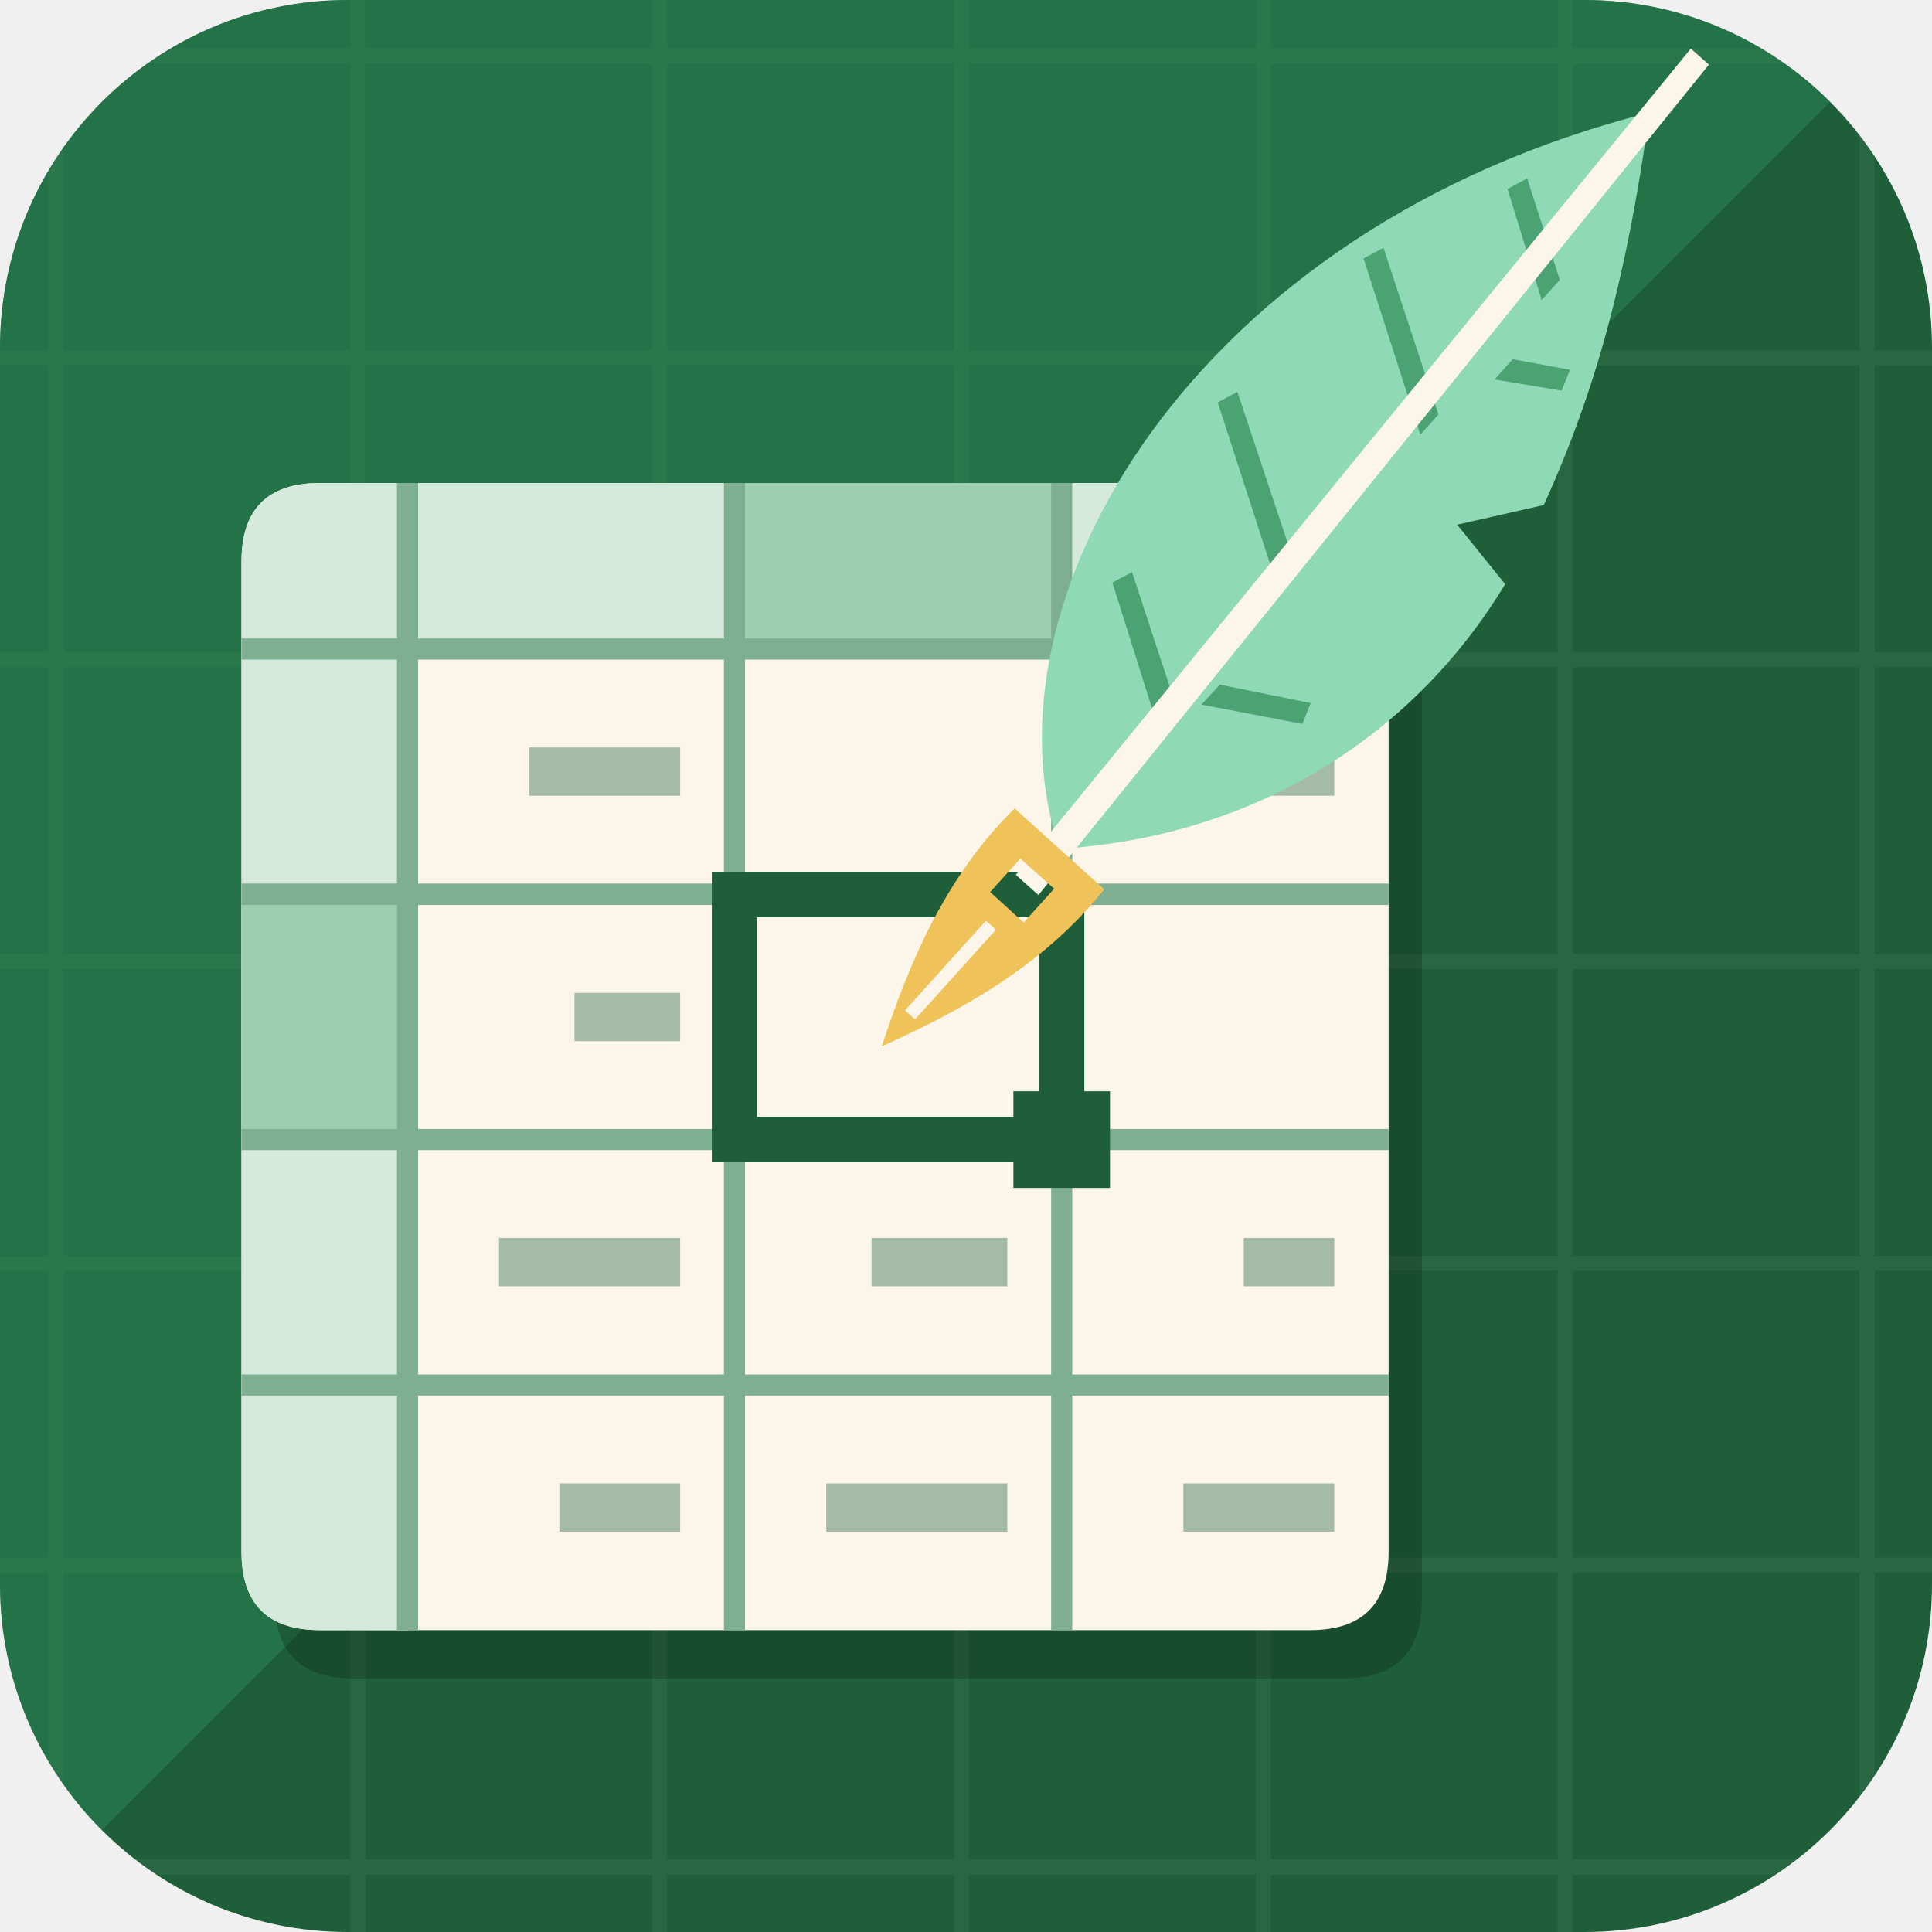
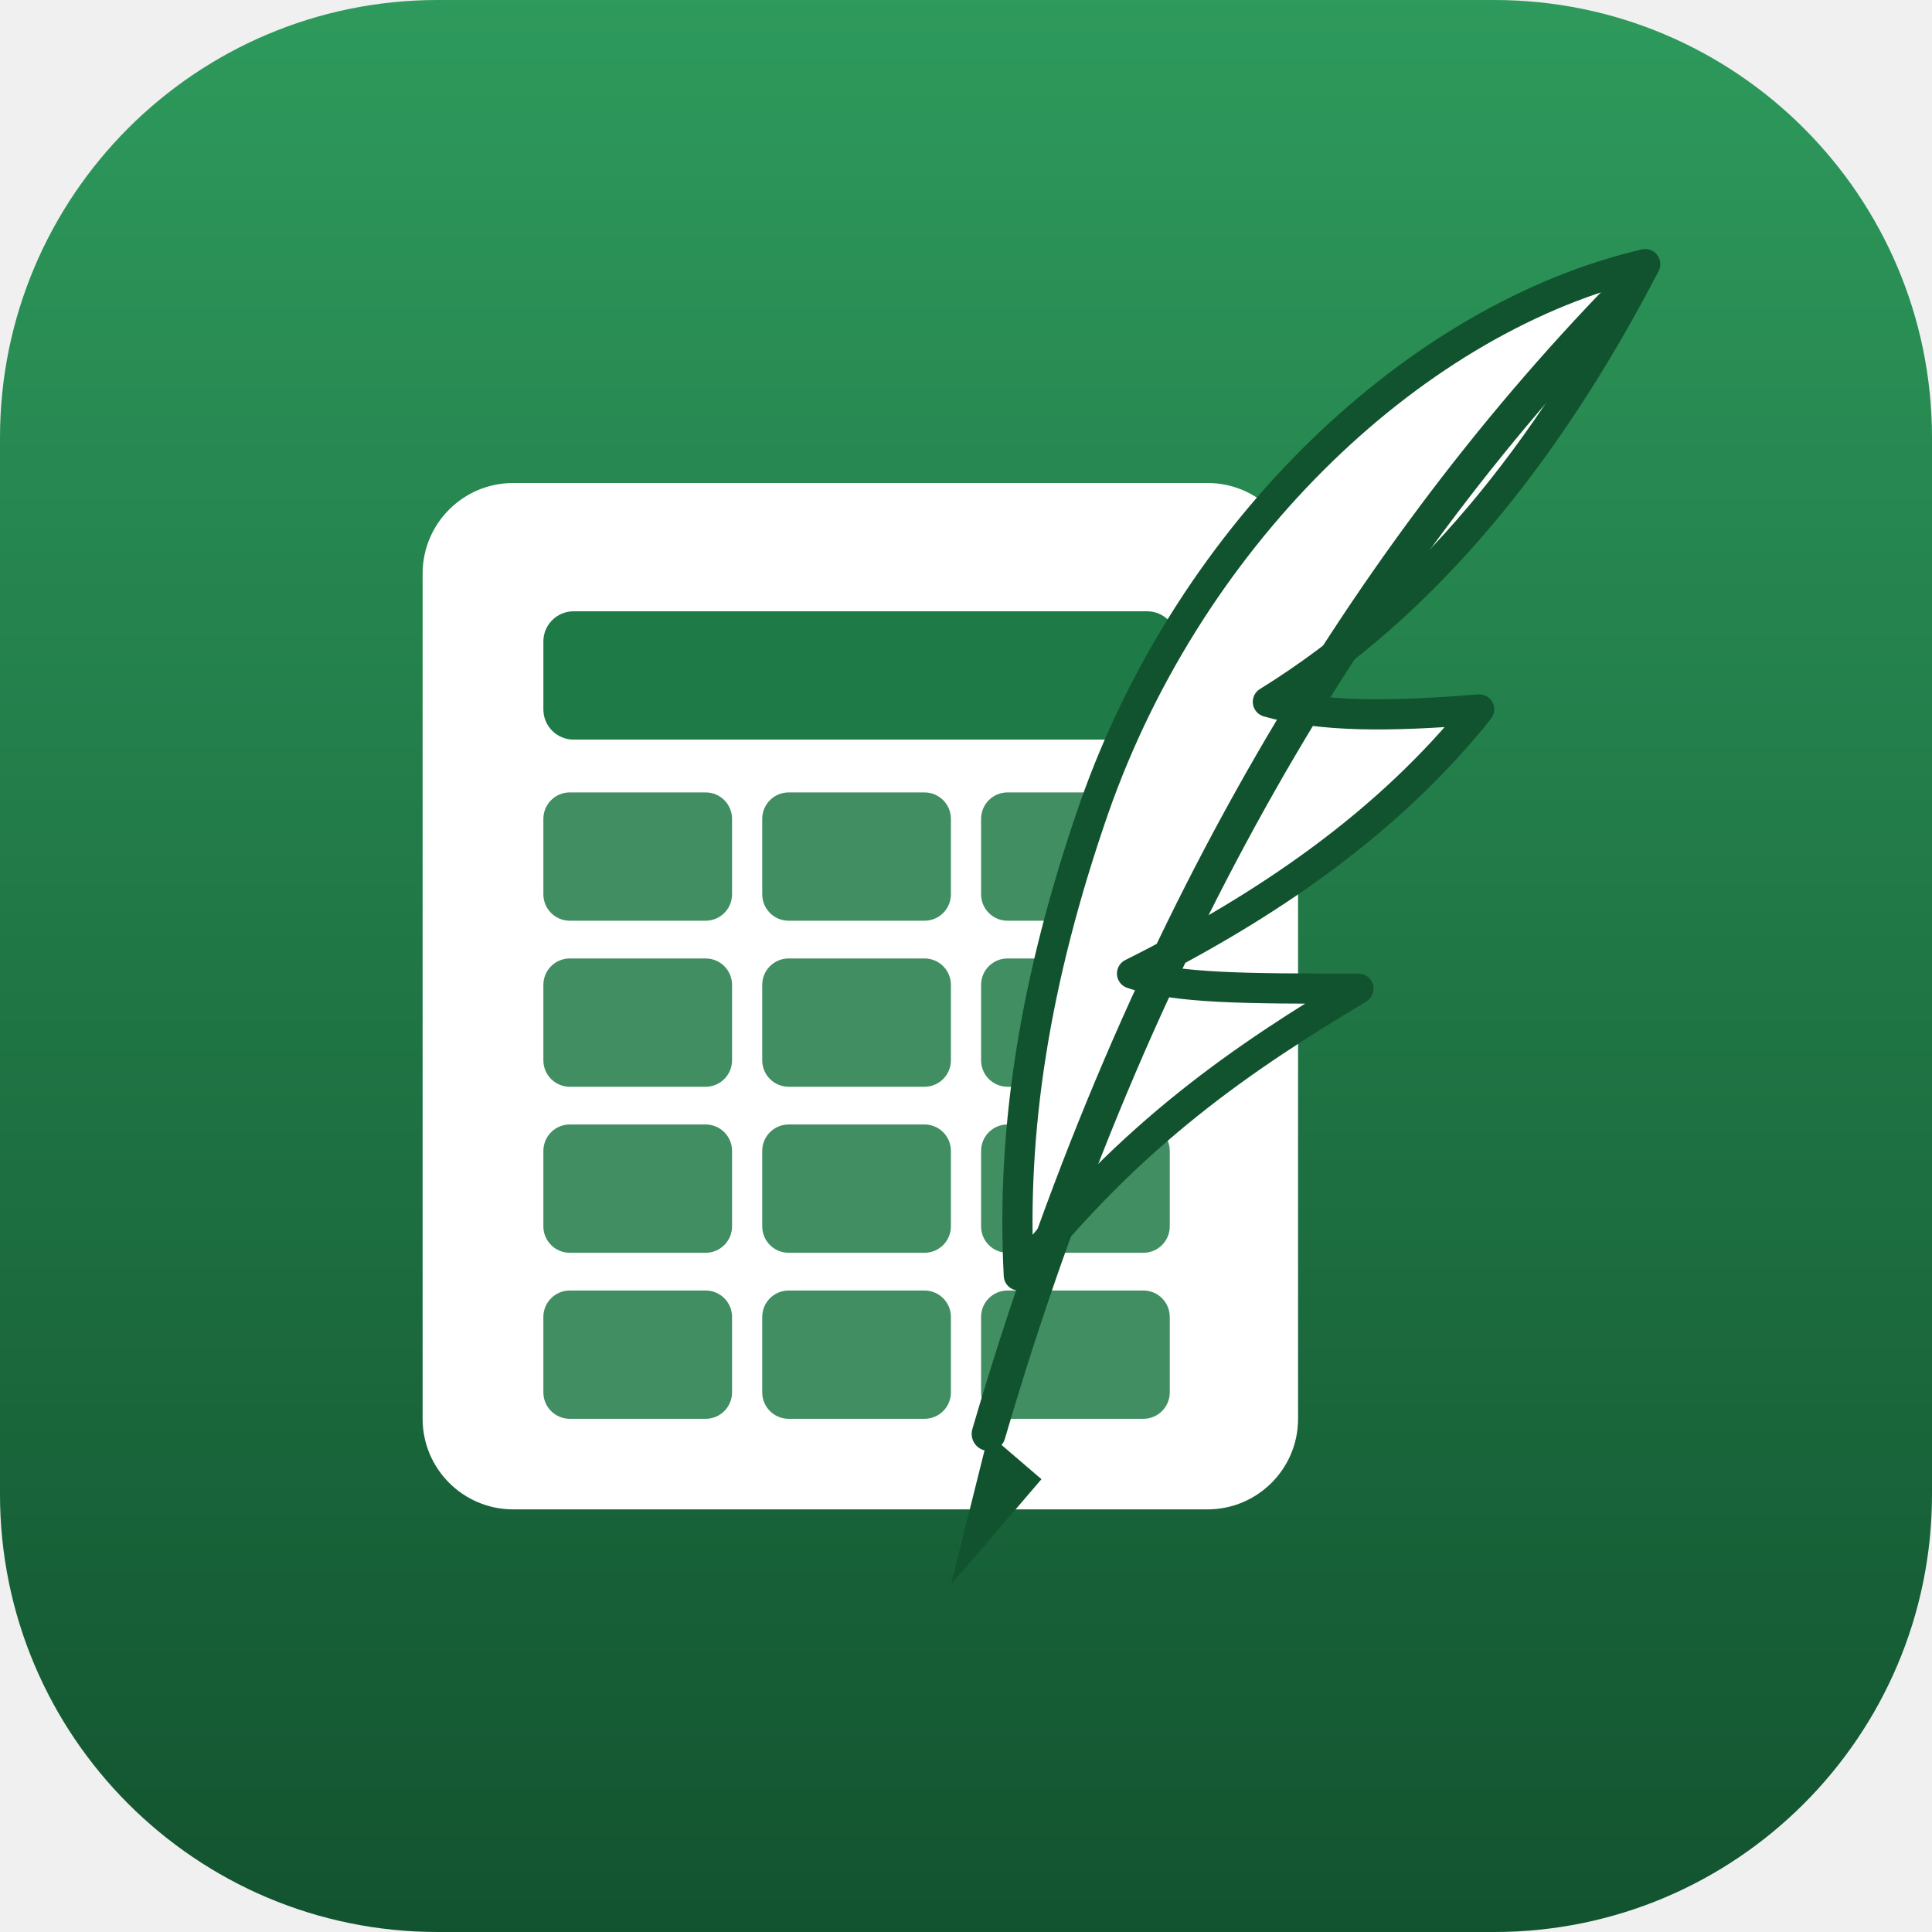
- <svg xmlns="http://www.w3.org/2000/svg" width="64" height="64" viewBox="22 22 64 64">
+ <svg xmlns="http://www.w3.org/2000/svg" viewBox="0 0 512 512" width="512" height="512">
  <defs>
-     <clipPath id="c">
-       <rect x="22" y="22" width="64" height="64" rx="11.52" />
-     </clipPath>
+     <linearGradient id="gquillgrid" x1="0" y1="0" x2="0" y2="1">
+       <stop offset="0" stop-color="#2E9A5C" />
+       <stop offset="1" stop-color="#12532F" />
+     </linearGradient>
  </defs>
-   <g clip-path="url(#c)">
-     <path d="M0,0 L108,0 L108,108 L0,108 Z" fill="#1E5F3A" />
-     <path d="M3.6,0 L4.1,0 L4.1,108 L3.6,108 Z M0,3.6 L108,3.6 L108,4.1 L0,4.1 Z M13.6,0 L14.1,0 L14.1,108 L13.6,108 Z M0,13.6 L108,13.6 L108,14.1 L0,14.1 Z M23.6,0 L24.1,0 L24.1,108 L23.6,108 Z M0,23.6 L108,23.6 L108,24.1 L0,24.1 Z M33.6,0 L34.1,0 L34.1,108 L33.6,108 Z M0,33.6 L108,33.6 L108,34.1 L0,34.1 Z M43.6,0 L44.1,0 L44.1,108 L43.6,108 Z M0,43.6 L108,43.6 L108,44.1 L0,44.1 Z M53.6,0 L54.1,0 L54.1,108 L53.6,108 Z M0,53.6 L108,53.6 L108,54.1 L0,54.1 Z M63.6,0 L64.1,0 L64.1,108 L63.6,108 Z M0,63.6 L108,63.6 L108,64.1 L0,64.1 Z M73.6,0 L74.1,0 L74.1,108 L73.6,108 Z M0,73.6 L108,73.6 L108,74.1 L0,74.1 Z M83.6,0 L84.1,0 L84.1,108 L83.6,108 Z M0,83.6 L108,83.6 L108,84.1 L0,84.1 Z M93.6,0 L94.1,0 L94.1,108 L93.6,108 Z M0,93.6 L108,93.6 L108,94.1 L0,94.1 Z M103.6,0 L104.1,0 L104.1,108 L103.6,108 Z M0,103.6 L108,103.6 L108,104.1 L0,104.1 Z" fill="#FFFFFF" fill-opacity="0.05" />
-     <path d="M0,0 L108,0 L0,108 Z" fill="#2E8B57" fill-opacity="0.45" />
-     <path d="M33.7,39.6 L66.5,39.6 Q69.1,39.6 69.1,42.2 L69.1,75 Q69.1,77.6 66.5,77.6 L33.7,77.6 Q31.1,77.6 31.1,75 L31.1,42.2 Q31.1,39.6 33.7,39.6 Z" fill="#000000" fill-opacity="0.2" />
-     <path d="M32.6,38 L65.4,38 Q68,38 68,40.6 L68,73.4 Q68,76 65.4,76 L32.6,76 Q30,76 30,73.4 L30,40.6 Q30,38 32.6,38 Z" fill="#FBF6E9" />
-     <path d="M32.6,38 L65.4,38 Q68,38 68,40.6 L68,43.5 L30,43.5 L30,40.6 Q30,38 32.6,38 Z" fill="#D5EADC" />
-     <path d="M30,43.5 L35.5,43.5 L35.5,76 L32.6,76 Q30,76 30,73.4 Z" fill="#D5EADC" />
-     <path d="M46.33,38 L57.17,38 L57.17,43.5 L46.33,43.5 Z M30,51.63 L35.5,51.63 L35.5,59.75 L30,59.75 Z" fill="#9CCFB0" />
-     <path d="M35.15,38 L35.85,38 L35.85,76 L35.15,76 Z M45.98,38 L46.68,38 L46.68,76 L45.98,76 Z M56.82,38 L57.52,38 L57.52,76 L56.82,76 Z M30,43.15 L68,43.15 L68,43.85 L30,43.85 Z M30,51.27 L68,51.27 L68,51.98 L30,51.98 Z M30,59.4 L68,59.4 L68,60.1 L30,60.1 Z M30,67.53 L68,67.53 L68,68.23 L30,68.23 Z" fill="#7FAF92" />
-     <path d="M39.53,46.76 L44.53,46.76 L44.53,48.36 L39.53,48.36 Z M62.2,46.76 L66.2,46.76 L66.2,48.36 L62.2,48.36 Z M41.03,54.89 L44.53,54.89 L44.53,56.49 L41.03,56.49 Z M38.53,63.01 L44.53,63.01 L44.53,64.61 L38.53,64.61 Z M50.87,63.01 L55.37,63.01 L55.37,64.61 L50.87,64.61 Z M63.2,63.01 L66.2,63.01 L66.2,64.61 L63.2,64.61 Z M40.53,71.14 L44.53,71.14 L44.53,72.74 L40.53,72.74 Z M49.37,71.14 L55.37,71.14 L55.37,72.74 L49.37,72.74 Z M61.2,71.14 L66.2,71.14 L66.2,72.74 L61.2,72.74 Z" fill="#5E8C72" fill-opacity="0.55" />
-     <path d="M45.58,50.88 L57.92,50.88 L57.92,60.5 L45.58,60.5 Z M47.08,52.38 L56.42,52.38 L56.42,59 L47.08,59 Z" fill="#1E5F3A" fill-rule="evenodd" />
-     <path d="M55.57,58.15 L58.77,58.15 L58.77,61.35 L55.57,61.35 Z" fill="#1E5F3A" />
-     <path d="M57.1,50.12 C54.33,41.98 61.47,29.57 76.64,25.73 C75.82,31.72 74.66,35.39 73.14,38.73 L70.27,39.38 L71.86,41.35 C68.86,46.32 63.66,49.71 57.1,50.12 Z" fill="#8FD9B6" />
-     <path d="M60.35,46.06 L58.85,41.3 L59.5,40.95 L60.96,45.39 Z M64.37,41.6 L62.34,35.33 L62.99,34.98 L64.97,40.93 Z M69.05,36.4 L67.17,30.56 L67.83,30.21 L69.65,35.73 Z M73.07,31.94 L71.94,28.26 L72.59,27.91 L73.67,31.27 Z M61.8,45.34 L65.14,45.98 L65.42,45.29 L62.41,44.68 Z M71.51,34.57 L73.73,34.94 L74.01,34.25 L72.11,33.9 Z" fill="#2E8B57" fill-opacity="0.7" />
-     <path d="M55.65,50.98 L78.01,23.61 L78.61,24.14 L56.4,51.65 Z" fill="#FBF6E9" />
-     <path d="M51.21,56.66 C52.06,54.07 53.25,51.1 55.61,48.78 L58.58,51.46 C56.52,54.05 53.7,55.54 51.21,56.66 Z M51.98,55.47 L54.66,52.5 L54.99,52.8 L52.31,55.77 Z M54.8,51.55 L55.8,50.44 L56.92,51.44 L55.91,52.56 Z" fill="#F0C25A" fill-rule="evenodd" />
+   <rect width="512" height="512" rx="116" fill="url(#gquillgrid)" />
+   <rect x="112" y="128" width="232" height="272" rx="24" fill="#fff" />
+   <g fill="#1E7A46">
+     <rect x="144" y="162" width="168" height="34" rx="8" />
+   </g>
+   <g fill="#1E7A46" opacity=".85">
+     <rect x="144" y="210" width="50" height="34" rx="7" />
+     <rect x="202" y="210" width="50" height="34" rx="7" />
+     <rect x="260" y="210" width="50" height="34" rx="7" />
+     <rect x="144" y="254" width="50" height="34" rx="7" />
+     <rect x="202" y="254" width="50" height="34" rx="7" />
+     <rect x="260" y="254" width="50" height="34" rx="7" />
+     <rect x="144" y="298" width="50" height="34" rx="7" />
+     <rect x="202" y="298" width="50" height="34" rx="7" />
+     <rect x="260" y="298" width="50" height="34" rx="7" />
+     <rect x="144" y="342" width="50" height="34" rx="7" />
+     <rect x="202" y="342" width="50" height="34" rx="7" />
+     <rect x="260" y="342" width="50" height="34" rx="7" />
+   </g>
+   <g>
+     <path d="M436 70 C 376 84 316 140 290 214 C 274 260 268 300 270 338 C 300 300 330 280 360 262 C 330 262 312 262 300 258 C 336 240 368 218 392 188 C 368 190 350 190 336 186 C 378 160 410 120 436 70 Z" fill="#fff" stroke="#12532F" stroke-width="8" stroke-linejoin="round" />
+     <path d="M430 78 C 360 150 300 250 262 380" fill="none" stroke="#12532F" stroke-width="9" stroke-linecap="round" />
+     <path d="M262 380 L252 420 L276 392 Z" fill="#12532F" />
  </g>
</svg>
